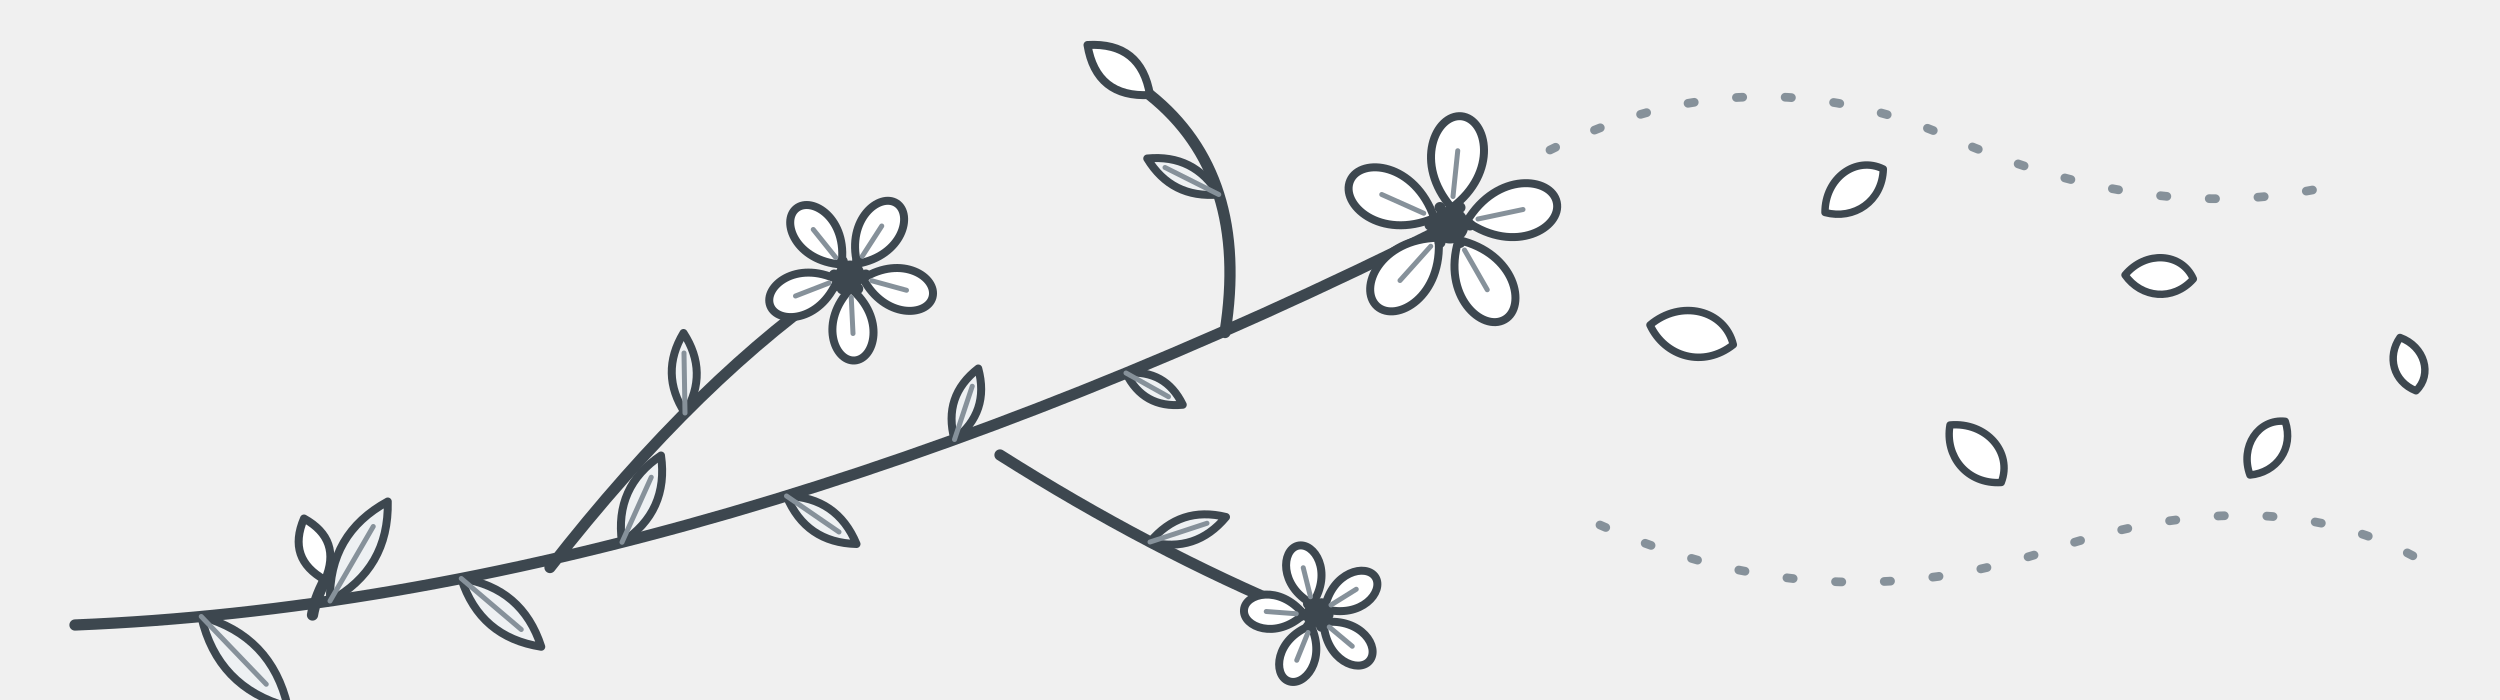
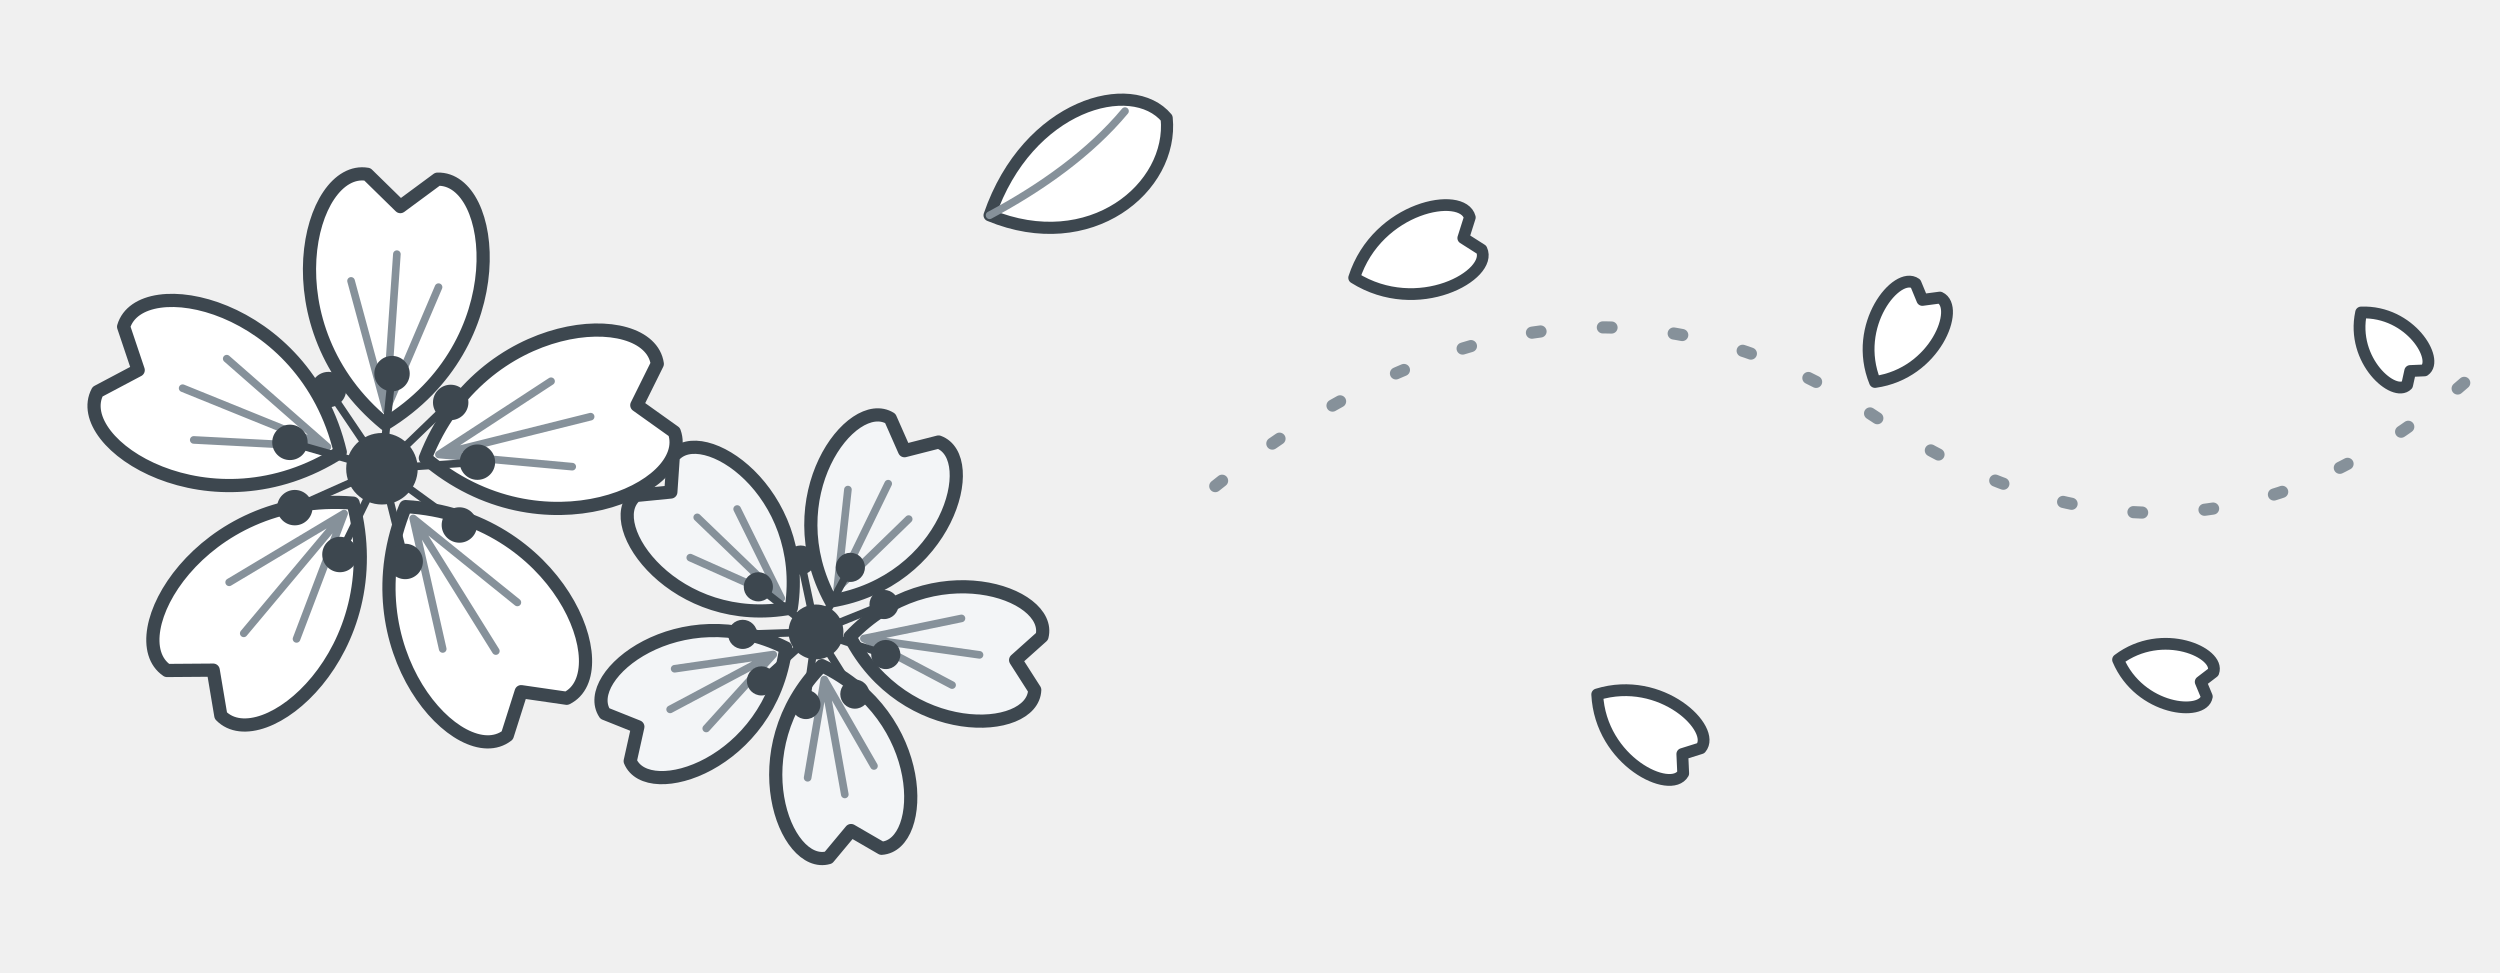
- <svg xmlns="http://www.w3.org/2000/svg" viewBox="0 0 100 28">
+ <svg xmlns="http://www.w3.org/2000/svg" viewBox="2 0 72 28">
  <g stroke-linecap="round" stroke-linejoin="round">
-     <path d="M62 6Q70 2 78 5.5T93 7.5M64 21Q73 25 82 22T97 22.5" fill="none" stroke="#86919a" stroke-width=".35" stroke-dasharray=".25 1.7" />
-     <path d="M3 25Q28 24 58 9 M22 22.7Q28 15 34 11 M40 18.2Q46 22 52 24.5 M49 13.3Q50 7 46 3.8 M12.5 24.6Q12.6 24 13 23.2" fill="none" stroke="#3d474f" stroke-width=".45" />
-     <path d="M8.05 24.66Q8.70 27.50 11.51 28.27Q10.86 25.43 8.05 24.66Z M13.20 24.04Q15.57 22.75 15.51 20.06Q13.14 21.35 13.20 24.04Z M18.45 23.14Q19.20 25.49 21.65 25.87Q20.89 23.51 18.45 23.14Z M24.88 21.69Q26.76 20.45 26.44 18.22Q24.57 19.47 24.88 21.69Z M31.46 19.84Q32.24 21.71 34.26 21.76Q33.48 19.89 31.46 19.84Z M38.18 17.58Q39.60 16.48 39.13 14.74Q37.71 15.84 38.18 17.58Z M45.04 14.92Q45.74 16.34 47.31 16.19Q46.62 14.77 45.04 14.92Z M27.40 16.52Q28.37 14.90 27.34 13.32Q26.37 14.94 27.40 16.52Z M46.00 21.68Q47.83 22.13 49.04 20.68Q47.21 20.23 46.00 21.68Z M48.75 7.78Q47.77 6.16 45.89 6.34Q46.87 7.95 48.75 7.78Z" fill="#eef1f3" stroke="#3d474f" stroke-width=".32" />
-     <path d="M46.00 3.80Q45.65 1.68 43.50 1.80Q43.85 3.92 46.00 3.80Z M13.00 23.20Q13.69 21.59 12.16 20.74Q11.47 22.35 13.00 23.20Z" fill="#ffffff" stroke="#3d474f" stroke-width=".32" />
-     <path d="M58.67 8.86C60.61 10.21 62.49 9.10 62.27 8.09C62.06 7.08 59.89 6.83 58.67 8.86ZM58.34 9.60C57.66 11.85 59.29 13.30 60.19 12.78C61.08 12.27 60.64 10.13 58.34 9.60ZM57.54 9.51C55.18 9.55 54.31 11.55 55.08 12.25C55.85 12.94 57.74 11.86 57.54 9.51ZM57.37 8.72C56.60 6.49 54.43 6.28 54.01 7.22C53.59 8.17 55.20 9.64 57.37 8.72ZM58.07 8.31C59.96 6.89 59.49 4.76 58.46 4.65C57.43 4.55 56.52 6.53 58.07 8.31Z" fill="#ffffff" stroke="#3d474f" stroke-width=".32" />
-     <circle cx="58" cy="9" r="0.74" fill="#3d474f" />
-     <g fill="#3d474f">
-       <circle cx="58.80" cy="9.00" r=".22" />
-       <circle cx="58.40" cy="9.70" r=".22" />
-       <circle cx="57.60" cy="9.70" r=".22" />
-       <circle cx="57.20" cy="9.00" r=".22" />
-       <circle cx="57.60" cy="8.30" r=".22" />
-       <circle cx="58.40" cy="8.30" r=".22" />
-     </g>
-     <path d="M34.52 11.14C35.39 12.77 37.09 12.67 37.30 11.89C37.51 11.10 36.09 10.16 34.52 11.14ZM34.03 11.54C32.75 12.87 33.37 14.46 34.18 14.42C34.99 14.37 35.44 12.73 34.03 11.54ZM33.50 11.19C31.84 10.38 30.52 11.47 30.81 12.23C31.10 12.98 32.80 12.91 33.50 11.19ZM33.66 10.58C33.92 8.75 32.48 7.83 31.85 8.34C31.22 8.85 31.82 10.45 33.66 10.58ZM34.29 10.55C36.11 10.23 36.54 8.57 35.86 8.13C35.18 7.69 33.85 8.76 34.29 10.55Z" fill="#ffffff" stroke="#3d474f" stroke-width=".32" />
-     <circle cx="34" cy="11" r="0.58" fill="#3d474f" />
-     <g fill="#3d474f">
-       <circle cx="34.63" cy="11.00" r=".22" />
-       <circle cx="34.31" cy="11.55" r=".22" />
-       <circle cx="33.69" cy="11.55" r=".22" />
-       <circle cx="33.37" cy="11.00" r=".22" />
-       <circle cx="33.69" cy="10.45" r=".22" />
-       <circle cx="34.31" cy="10.45" r=".22" />
-     </g>
-     <path d="M52.94 24.89C53.03 26.43 54.35 26.95 54.78 26.43C55.22 25.91 54.47 24.70 52.94 24.89ZM52.43 25.02C51.00 25.57 50.91 26.99 51.53 27.24C52.16 27.50 53.08 26.41 52.43 25.02ZM52.15 24.57C51.18 23.37 49.80 23.73 49.76 24.40C49.71 25.07 51.03 25.62 52.15 24.57ZM52.49 24.16C53.33 22.87 52.57 21.67 51.91 21.83C51.26 22.00 51.15 23.42 52.49 24.16ZM52.98 24.36C54.47 24.76 55.37 23.66 55.02 23.09C54.66 22.52 53.28 22.85 52.98 24.36Z" fill="#ffffff" stroke="#3d474f" stroke-width=".32" />
-     <circle cx="52.6" cy="24.6" r="0.48" fill="#3d474f" />
-     <g fill="#3d474f">
-       <circle cx="53.12" cy="24.60" r=".22" />
-       <circle cx="52.86" cy="25.05" r=".22" />
-       <circle cx="52.34" cy="25.05" r=".22" />
-       <circle cx="52.08" cy="24.60" r=".22" />
-       <circle cx="52.34" cy="24.15" r=".22" />
-       <circle cx="52.86" cy="24.15" r=".22" />
-     </g>
-     <path d="M8.05 24.66L10.65 27.37 M13.20 24.04L14.93 21.06 M18.45 23.14L20.85 25.18 M24.88 21.69L26.05 19.09 M31.46 19.84L33.56 21.28 M38.18 17.58L38.89 15.45 M45.04 14.92L46.74 15.87 M27.40 16.52L27.36 14.12 M46.00 21.68L48.28 20.93 M48.75 7.78L46.60 6.70 M59.12 8.76L60.92 8.38 M58.58 10.00L59.49 11.59 M57.23 9.85L56.00 11.22 M56.95 8.53L55.27 7.78 M58.12 7.86L58.31 6.03 M34.87 11.23L36.26 11.61 M34.05 11.90L34.12 13.34 M33.16 11.32L31.82 11.84 M33.43 10.30L32.53 9.18 M34.49 10.25L35.27 9.04 M53.17 25.08L54.09 25.85 M52.32 25.30L51.87 26.41 M51.85 24.55L50.65 24.46 M52.42 23.87L52.13 22.71 M53.24 24.20L54.25 23.57" fill="none" stroke="#86919a" stroke-width=".2" />
-     <path d="M0 0C.8-1.4 2.6-1.6 3.4-.4C2.6.9 1 1 0 0Z" fill="#ffffff" stroke="#3d474f" stroke-width="0.30" transform="translate(66 13) rotate(20) scale(1)" />
-     <path d="M0 0C.8-1.4 2.6-1.6 3.4-.4C2.6.9 1 1 0 0Z" fill="#ffffff" stroke="#3d474f" stroke-width="0.35" transform="translate(73 8.5) rotate(-30) scale(0.85)" />
-     <path d="M0 0C.8-1.4 2.6-1.6 3.4-.4C2.6.9 1 1 0 0Z" fill="#ffffff" stroke="#3d474f" stroke-width="0.33" transform="translate(78 17) rotate(55) scale(0.9)" />
-     <path d="M0 0C.8-1.4 2.6-1.6 3.4-.4C2.6.9 1 1 0 0Z" fill="#ffffff" stroke="#3d474f" stroke-width="0.37" transform="translate(85 11) rotate(10) scale(0.8)" />
-     <path d="M0 0C.8-1.4 2.6-1.6 3.4-.4C2.6.9 1 1 0 0Z" fill="#ffffff" stroke="#3d474f" stroke-width="0.40" transform="translate(90 19) rotate(-50) scale(0.75)" />
-     <path d="M0 0C.8-1.4 2.6-1.6 3.4-.4C2.6.9 1 1 0 0Z" fill="#ffffff" stroke="#3d474f" stroke-width="0.46" transform="translate(96 13.5) rotate(80) scale(0.65)" />
+     <path d="M37 14Q47 6 56 12T73 11" fill="none" stroke="#86919a" stroke-width=".35" stroke-dasharray=".25 1.8" />
+     <path d="M26.48 18.34C28.04 21.36 31.75 21.18 31.80 19.87L31.25 19.01L32.01 18.33C32.33 17.06 28.81 15.87 26.48 18.34Z M25.67 19.17C23.28 21.59 24.60 25.06 25.86 24.70L26.51 23.92L27.39 24.43C28.69 24.34 28.74 20.63 25.67 19.17Z M24.63 18.66C21.59 17.14 18.70 19.46 19.42 20.55L20.37 20.93L20.15 21.92C20.65 23.13 24.19 22.03 24.63 18.66Z M24.79 17.51C25.30 14.15 22.20 12.12 21.39 13.15L21.32 14.17L20.31 14.27C19.31 15.11 21.45 18.14 24.79 17.51Z M25.93 17.31C29.29 16.76 30.26 13.18 29.03 12.73L28.05 12.98L27.64 12.05C26.52 11.36 24.30 14.33 25.93 17.31Z" fill="#f3f5f7" stroke="#3d474f" stroke-width=".38" />
+     <path d="M26.88 18.39L30.21 18.86M26.88 18.39L29.42 19.73M26.88 18.39L29.69 17.81 M25.74 19.57L26.33 22.88M25.74 19.57L25.26 22.40M25.74 19.57L27.17 22.06 M24.27 18.85L21.30 20.43M24.27 18.85L21.43 19.26M24.27 18.85L22.34 20.98 M24.50 17.23L22.08 14.90M24.50 17.23L23.23 14.66M24.50 17.23L21.88 16.06 M26.11 16.95L27.58 13.93M26.11 16.95L28.17 14.95M26.11 16.95L26.42 14.10" fill="none" stroke="#86919a" stroke-width=".22" />
+     <path d="M25.50 18.20L27.51 18.85M25.50 18.20L26.62 19.99M25.50 18.20L25.21 20.29M25.50 18.20L23.93 19.61M25.50 18.20L23.39 18.27M25.50 18.20L23.84 16.90M25.50 18.20L25.06 16.13M25.50 18.20L26.49 16.34M25.50 18.20L27.46 17.41" stroke="#3d474f" stroke-width=".22" fill="none" />
+     <circle cx="27.51" cy="18.85" r="0.42" fill="#3d474f" />
+     <circle cx="26.62" cy="19.99" r="0.42" fill="#3d474f" />
+     <circle cx="25.21" cy="20.29" r="0.42" fill="#3d474f" />
+     <circle cx="23.93" cy="19.61" r="0.42" fill="#3d474f" />
+     <circle cx="23.39" cy="18.27" r="0.42" fill="#3d474f" />
+     <circle cx="23.84" cy="16.90" r="0.42" fill="#3d474f" />
+     <circle cx="25.06" cy="16.13" r="0.42" fill="#3d474f" />
+     <circle cx="26.49" cy="16.34" r="0.42" fill="#3d474f" />
+     <circle cx="27.46" cy="17.41" r="0.42" fill="#3d474f" />
+     <circle cx="25.5" cy="18.2" r="0.79" fill="#3d474f" />
+     <path d="M14.25 13.19C17.61 16.07 22.00 14.05 21.42 12.44L20.34 11.67L20.93 10.48C20.69 8.79 15.86 9.06 14.25 13.19Z M13.68 14.59C11.98 18.68 15.26 22.23 16.61 21.18L17.01 19.92L18.32 20.11C19.85 19.36 18.10 14.85 13.68 14.59Z M12.17 14.49C7.76 14.13 5.40 18.35 6.81 19.31L8.14 19.30L8.36 20.61C9.55 21.83 13.29 18.77 12.17 14.49Z M11.80 13.02C10.78 8.71 6.04 7.77 5.56 9.41L5.98 10.66L4.81 11.28C4.01 12.79 8.08 15.41 11.80 13.02Z M13.09 12.21C16.87 9.91 16.30 5.11 14.60 5.16L13.53 5.95L12.58 5.02C10.90 4.73 9.67 9.41 13.09 12.21Z" fill="#ffffff" stroke="#3d474f" stroke-width=".38" />
+     <path d="M14.64 13.09L19.01 12.00M14.64 13.09L18.48 13.44M14.64 13.09L17.87 10.98 M13.90 14.93L16.28 18.75M13.90 14.93L14.75 18.69M13.90 14.93L16.90 17.35 M11.91 14.79L9.02 18.24M11.91 14.79L8.60 16.77M11.91 14.79L10.54 18.40 M11.43 12.87L7.26 11.18M11.43 12.87L8.53 10.33M11.43 12.87L7.58 12.67 M13.12 11.81L13.43 7.32M13.12 11.81L14.63 8.27M13.12 11.81L12.11 8.09" fill="none" stroke="#86919a" stroke-width=".22" />
+     <path d="M13.00 13.50L15.75 13.31M13.00 13.50L15.23 15.12M13.00 13.50L13.67 16.17M13.00 13.50L11.79 15.97M13.00 13.50L10.49 14.62M13.00 13.50L10.35 12.74M13.00 13.50L11.46 11.22M13.00 13.50L13.29 10.76M13.00 13.50L14.98 11.59" stroke="#3d474f" stroke-width=".22" fill="none" />
+     <circle cx="15.75" cy="13.31" r="0.51" fill="#3d474f" />
+     <circle cx="15.23" cy="15.12" r="0.51" fill="#3d474f" />
+     <circle cx="13.67" cy="16.17" r="0.51" fill="#3d474f" />
+     <circle cx="11.79" cy="15.97" r="0.51" fill="#3d474f" />
+     <circle cx="10.49" cy="14.62" r="0.51" fill="#3d474f" />
+     <circle cx="10.35" cy="12.74" r="0.51" fill="#3d474f" />
+     <circle cx="11.46" cy="11.22" r="0.51" fill="#3d474f" />
+     <circle cx="13.29" cy="10.76" r="0.51" fill="#3d474f" />
+     <circle cx="14.98" cy="11.59" r="0.51" fill="#3d474f" />
+     <circle cx="13" cy="13.5" r="1.03" fill="#3d474f" />
+     <path d="M30.5 6.2C31.6 3 34.6 2.2 35.6 3.4C35.8 5.4 33.4 7.4 30.5 6.2Z" fill="#ffffff" stroke="#3d474f" stroke-width=".35" />
+     <path d="M30.5 6.2C32 5.4 33.4 4.4 34.4 3.2" fill="none" stroke="#86919a" stroke-width=".22" />
+     <path d="M0.00 0.00C0.35 0.45 1.00 0.34 0.98 0.13L0.88 0.00L0.98 -0.13C1.00 -0.34 0.35 -0.45 0.00 0.00Z" fill="#ffffff" stroke="#3d474f" stroke-width="0.089" transform="translate(41 8) rotate(-20) scale(3.8)" />
+     <path d="M0.00 0.00C0.35 0.45 1.00 0.34 0.98 0.13L0.88 0.00L0.98 -0.13C1.00 -0.34 0.35 -0.45 0.00 0.00Z" fill="#ffffff" stroke="#3d474f" stroke-width="0.100" transform="translate(48 20) rotate(35) scale(3.4)" />
+     <path d="M0.00 0.00C0.35 0.45 1.00 0.34 0.98 0.13L0.88 0.00L0.98 -0.13C1.00 -0.34 0.35 -0.45 0.00 0.00Z" fill="#ffffff" stroke="#3d474f" stroke-width="0.110" transform="translate(56 11) rotate(-60) scale(3.1)" />
+     <path d="M0.00 0.00C0.35 0.45 1.00 0.34 0.98 0.13L0.88 0.00L0.98 -0.13C1.00 -0.34 0.35 -0.45 0.00 0.00Z" fill="#ffffff" stroke="#3d474f" stroke-width="0.121" transform="translate(63 19) rotate(15) scale(2.8)" />
+     <path d="M0.00 0.00C0.35 0.45 1.00 0.34 0.98 0.13L0.88 0.00L0.98 -0.13C1.00 -0.34 0.35 -0.45 0.00 0.00Z" fill="#ffffff" stroke="#3d474f" stroke-width="0.136" transform="translate(70 9) rotate(50) scale(2.5)" />
  </g>
</svg>
